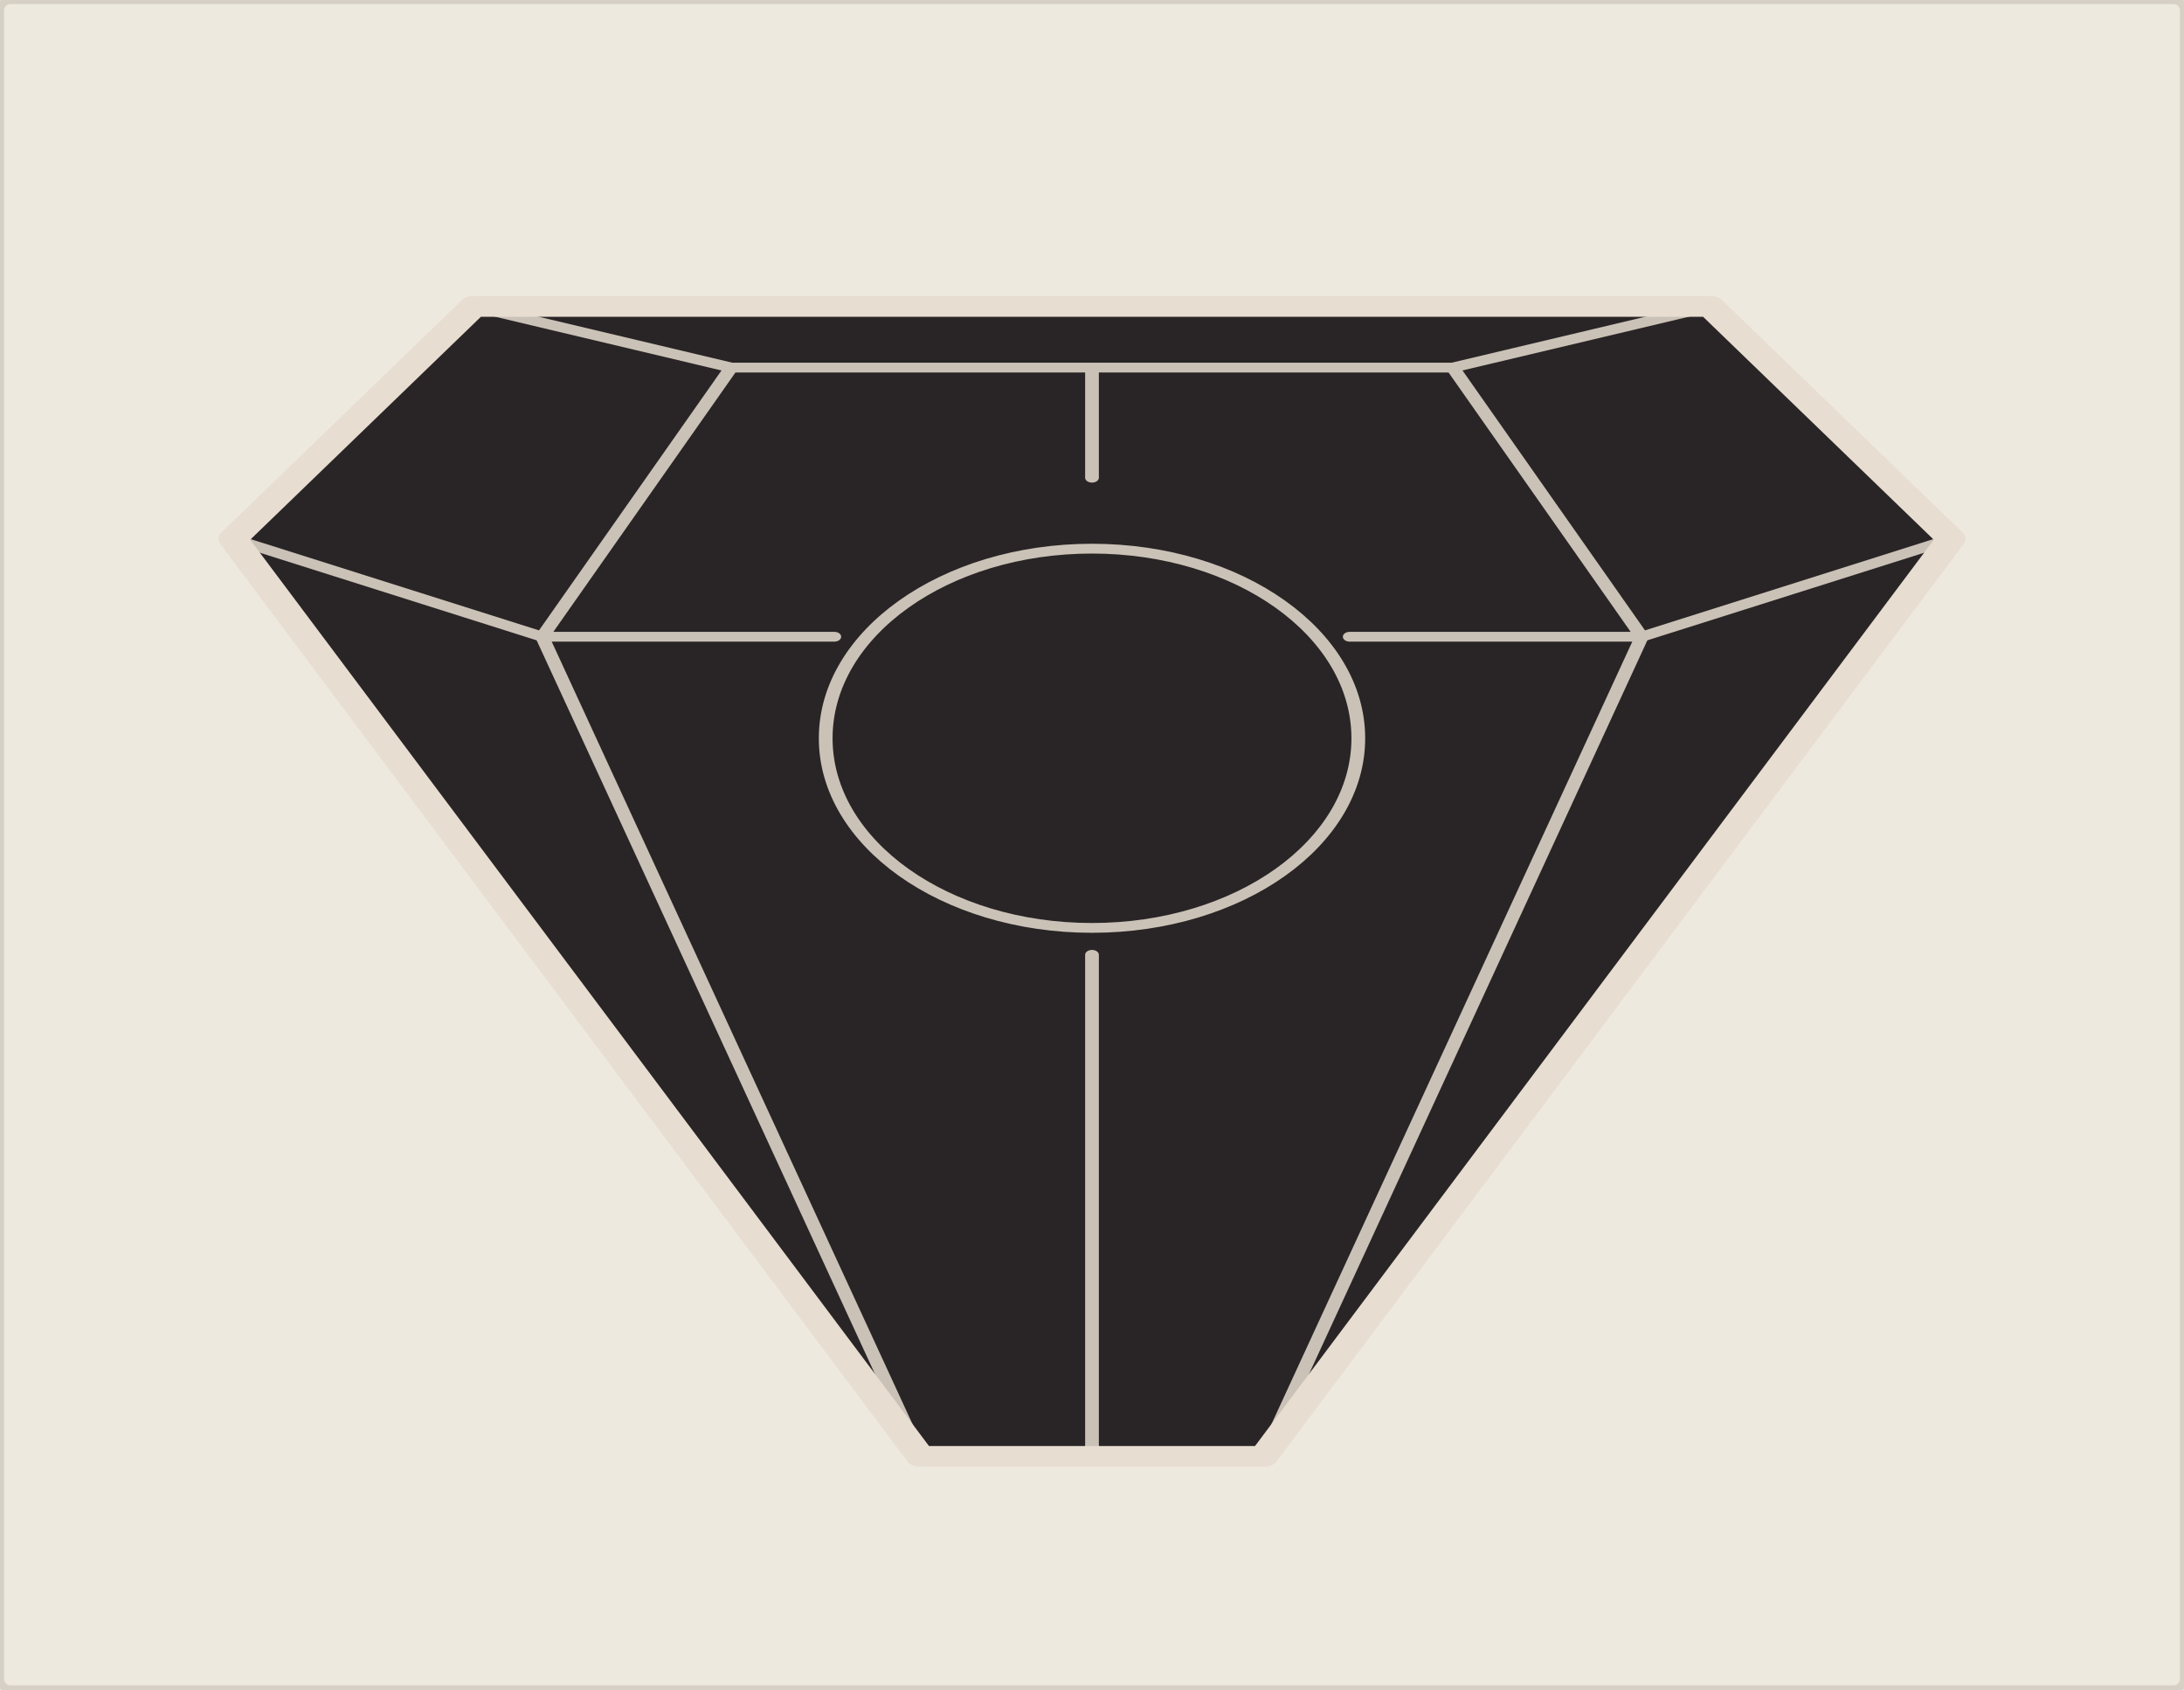
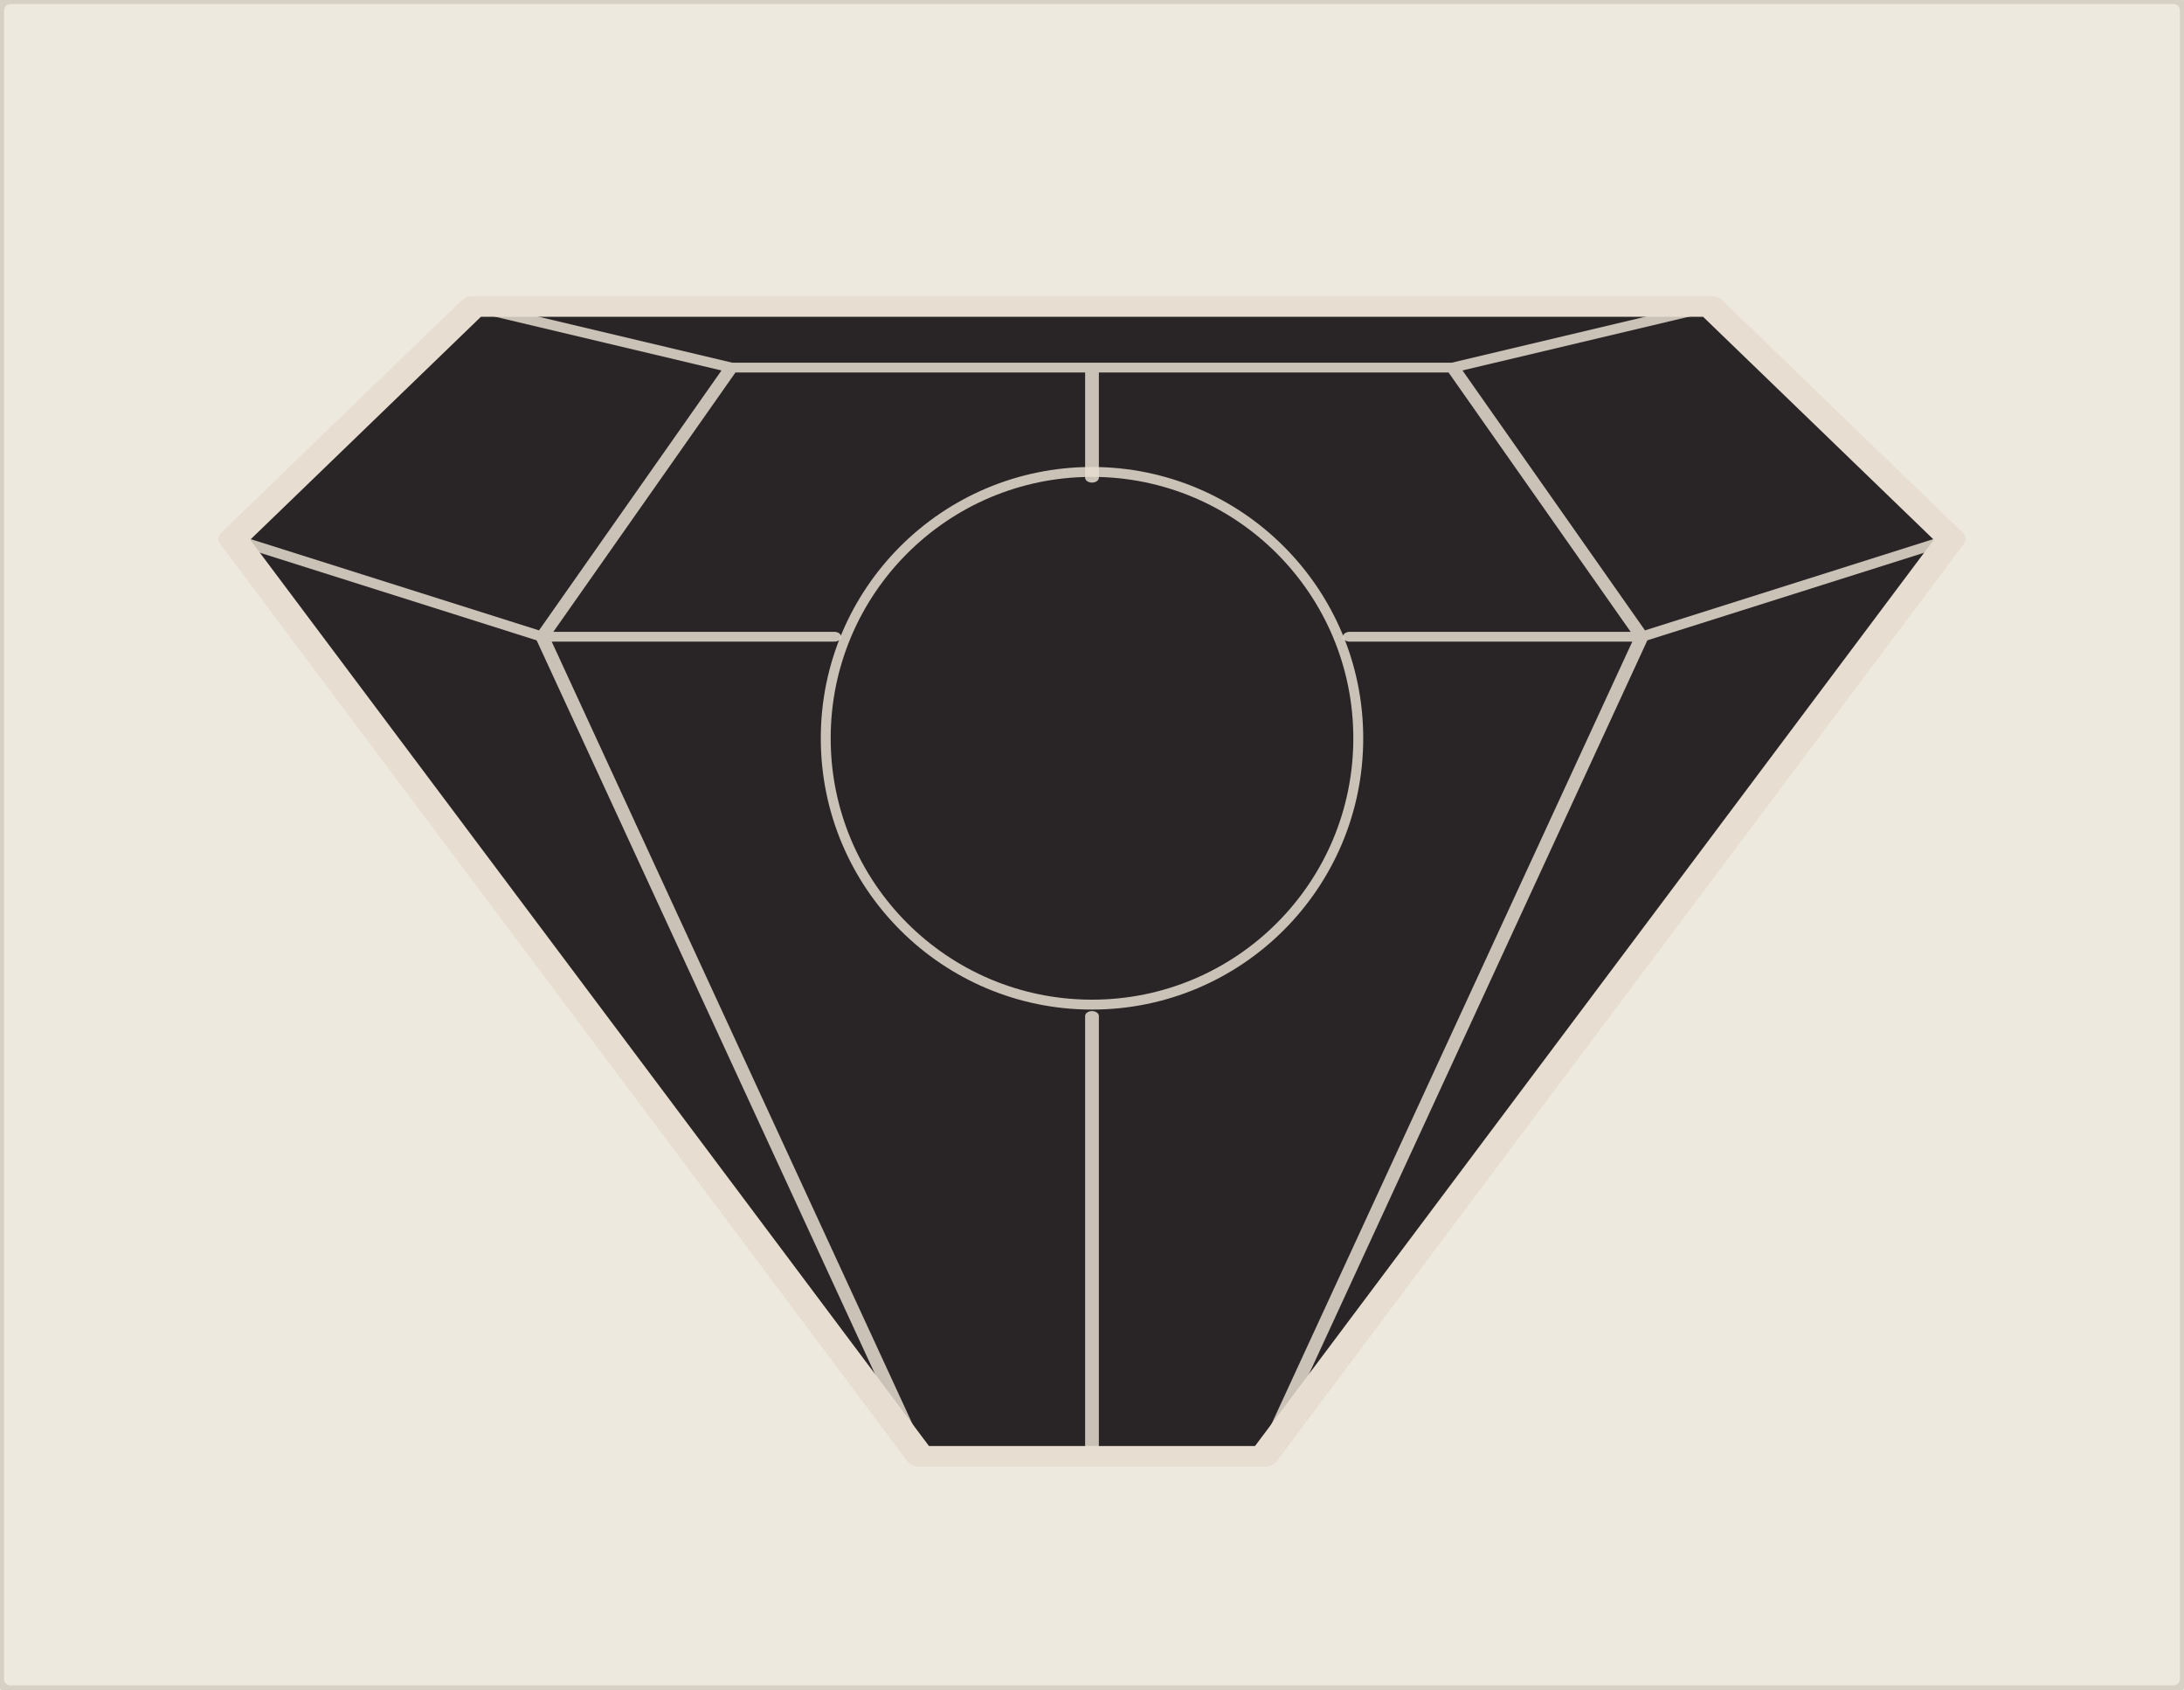
<svg xmlns="http://www.w3.org/2000/svg" width="375mm" height="290mm" viewBox="0 0 37.5 29" role="img" aria-label="Diamanten, svart, bakgrundsskiva">
  <rect width="37.5" height="29" rx=".18" fill="#eee9df" stroke="#d6d0c5" stroke-width=".14" />
-   <g transform="translate(4 4) scale(29.5 21)" stroke-linejoin="round" stroke-linecap="round">
-     <path d="M .14 .06 L .86 .06 L 1 .25 L .60 1 L .40 1 L 0 .25 Z" fill="#292526" stroke="#e7ddd0" stroke-width=".017" />
-     <g fill="none" stroke="#e7ddd0" stroke-width=".008" opacity=".85">
-       <path d="M .14 .06 L .29 .11 L .5 .11 L .71 .11 L .86 .06 M 0 .25 L .18 .33 L .29 .11 M .18 .33 H .35 M .65 .33 H .82 L 1 .25 M .71 .11 L .82 .33 M .18 .33 L .40 1 M .82 .33 L .60 1 M .50 .11 V .20 M .50 .59 V 1" />
-       <circle cx=".5" cy=".413" r=".155" />
+   <g transform="translate(4 4)" stroke-linejoin="round" stroke-linecap="round">
+     <g transform="scale(29.5 21)">
+       <path d="M .14 .06 L .86 .06 L 1 .25 L .60 1 L .40 1 L 0 .25 Z" fill="#292526" stroke="#e7ddd0" stroke-width=".017" />
+       <path d="M .14 .06 L .29 .11 L .5 .11 L .71 .11 L .86 .06 M 0 .25 L .18 .33 L .29 .11 M .18 .33 H .35 M .65 .33 H .82 L 1 .25 M .71 .11 L .82 .33 M .18 .33 L .40 1 M .82 .33 L .60 1 M .50 .11 V .20 M .50 .64 V 1" fill="none" stroke="#e7ddd0" stroke-width=".008" opacity=".85" />
    </g>
+     <circle cx="14.75" cy="8.673" r="4.572" fill="none" stroke="#e7ddd0" stroke-width=".17" opacity=".85" />
  </g>
</svg>
